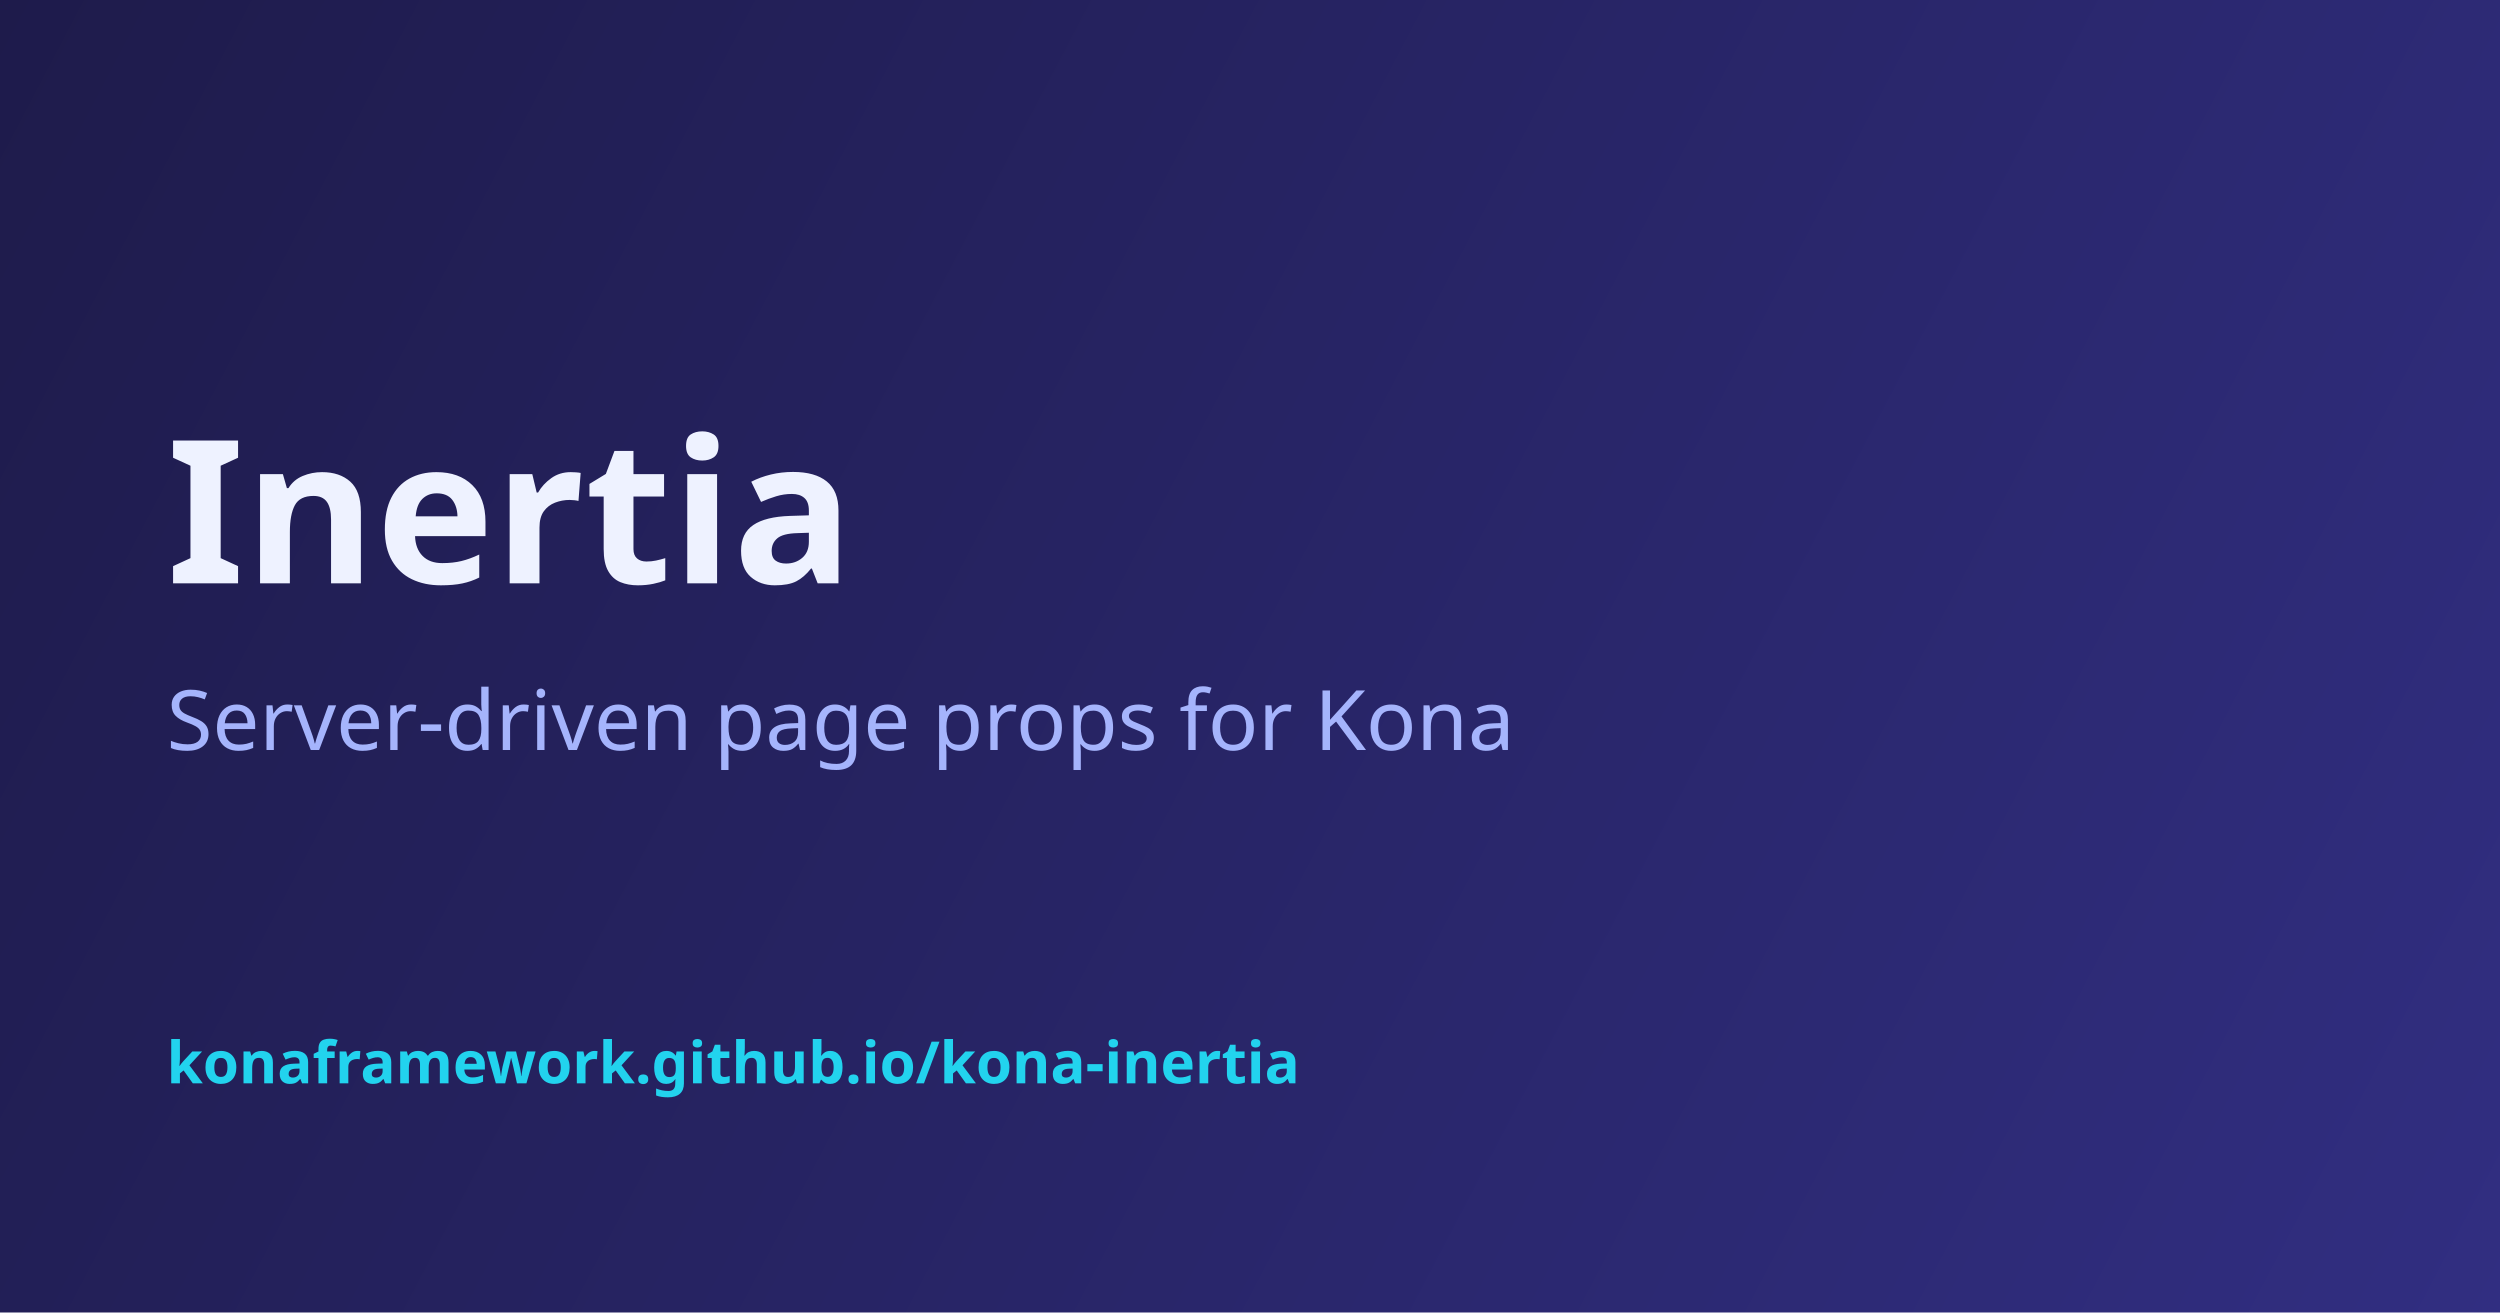
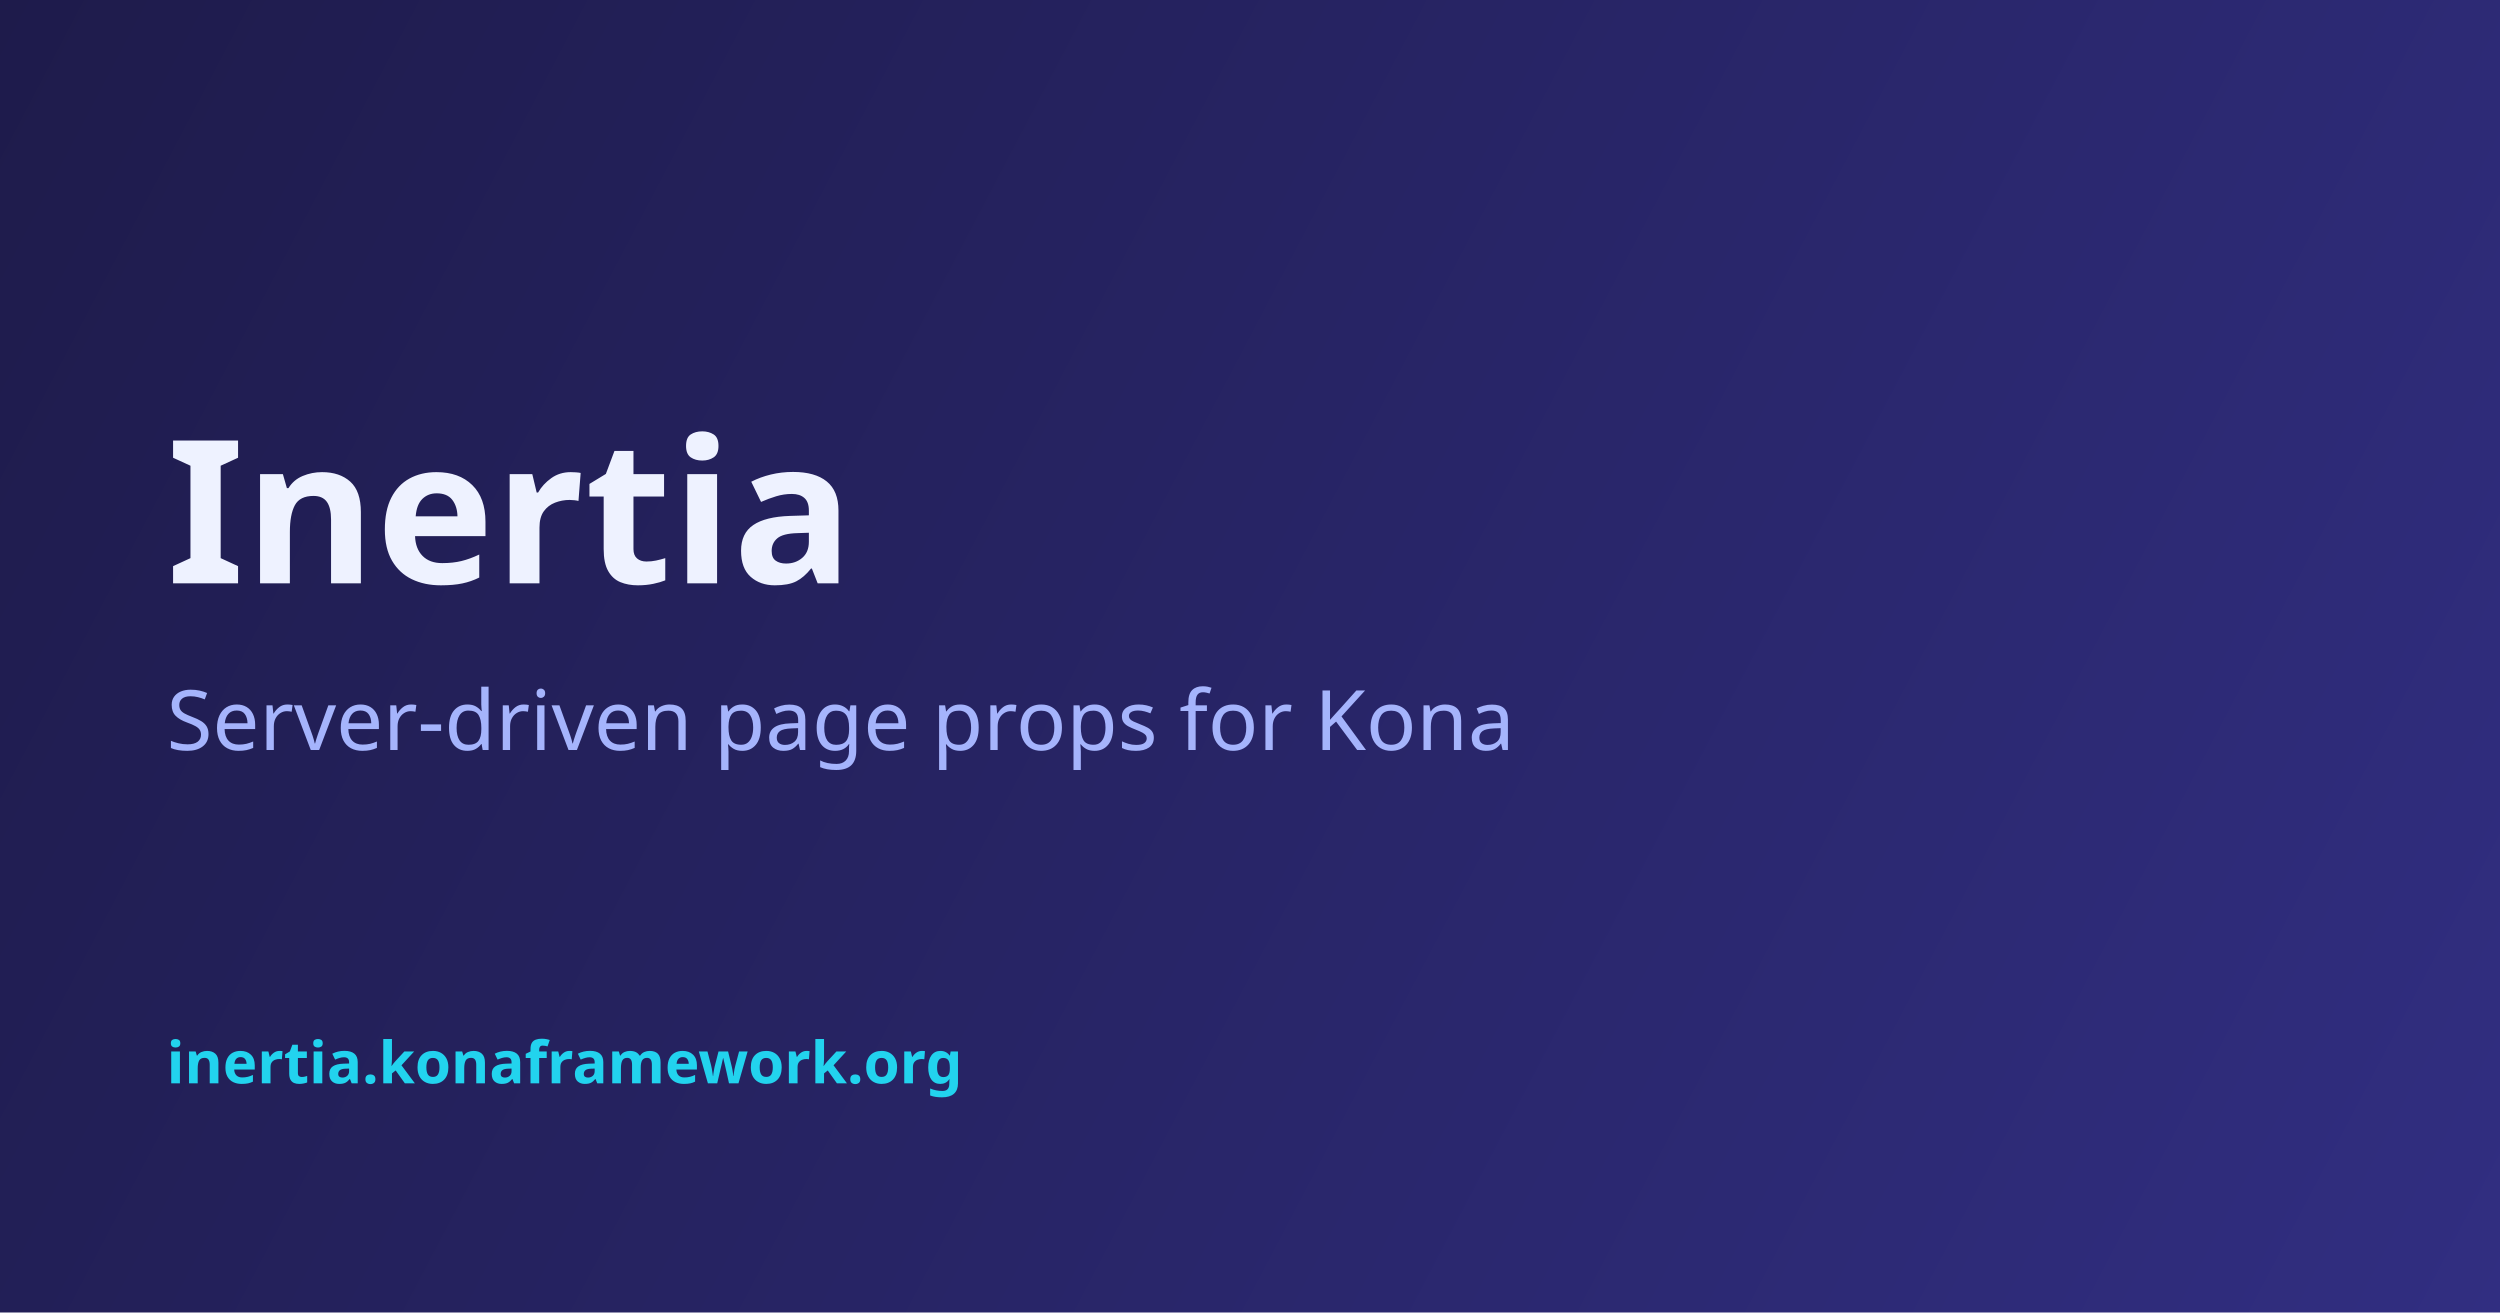
<svg xmlns="http://www.w3.org/2000/svg" width="1200" height="630" viewBox="0 0 1200 630" fill="none">
  <defs>
    <linearGradient id="bg" x1="0" y1="0" x2="1200" y2="630" gradientUnits="userSpaceOnUse">
      <stop stop-color="#1e1b4b" />
      <stop offset="1" stop-color="#312e81" />
    </linearGradient>
  </defs>
  <rect width="1200" height="630" fill="url(#bg)" />
  <text x="80" y="280" fill="#EEF2FF" font-family="Outfit, system-ui, sans-serif" font-size="96" font-weight="800">Inertia</text>
  <text x="80" y="360" fill="#A5B4FC" font-family="Outfit, system-ui, sans-serif" font-size="40" font-weight="500">Server-driven page props for Kona</text>
-   <text x="80" y="520" fill="#22D3EE" font-family="Outfit, system-ui, sans-serif" font-size="28" font-weight="600">konaframework.github.io/kona-inertia</text>
+   <text x="80" y="520" fill="#22D3EE" font-family="Outfit, system-ui, sans-serif" font-size="28" font-weight="600">inertia.konaframework.org</text>
</svg>
